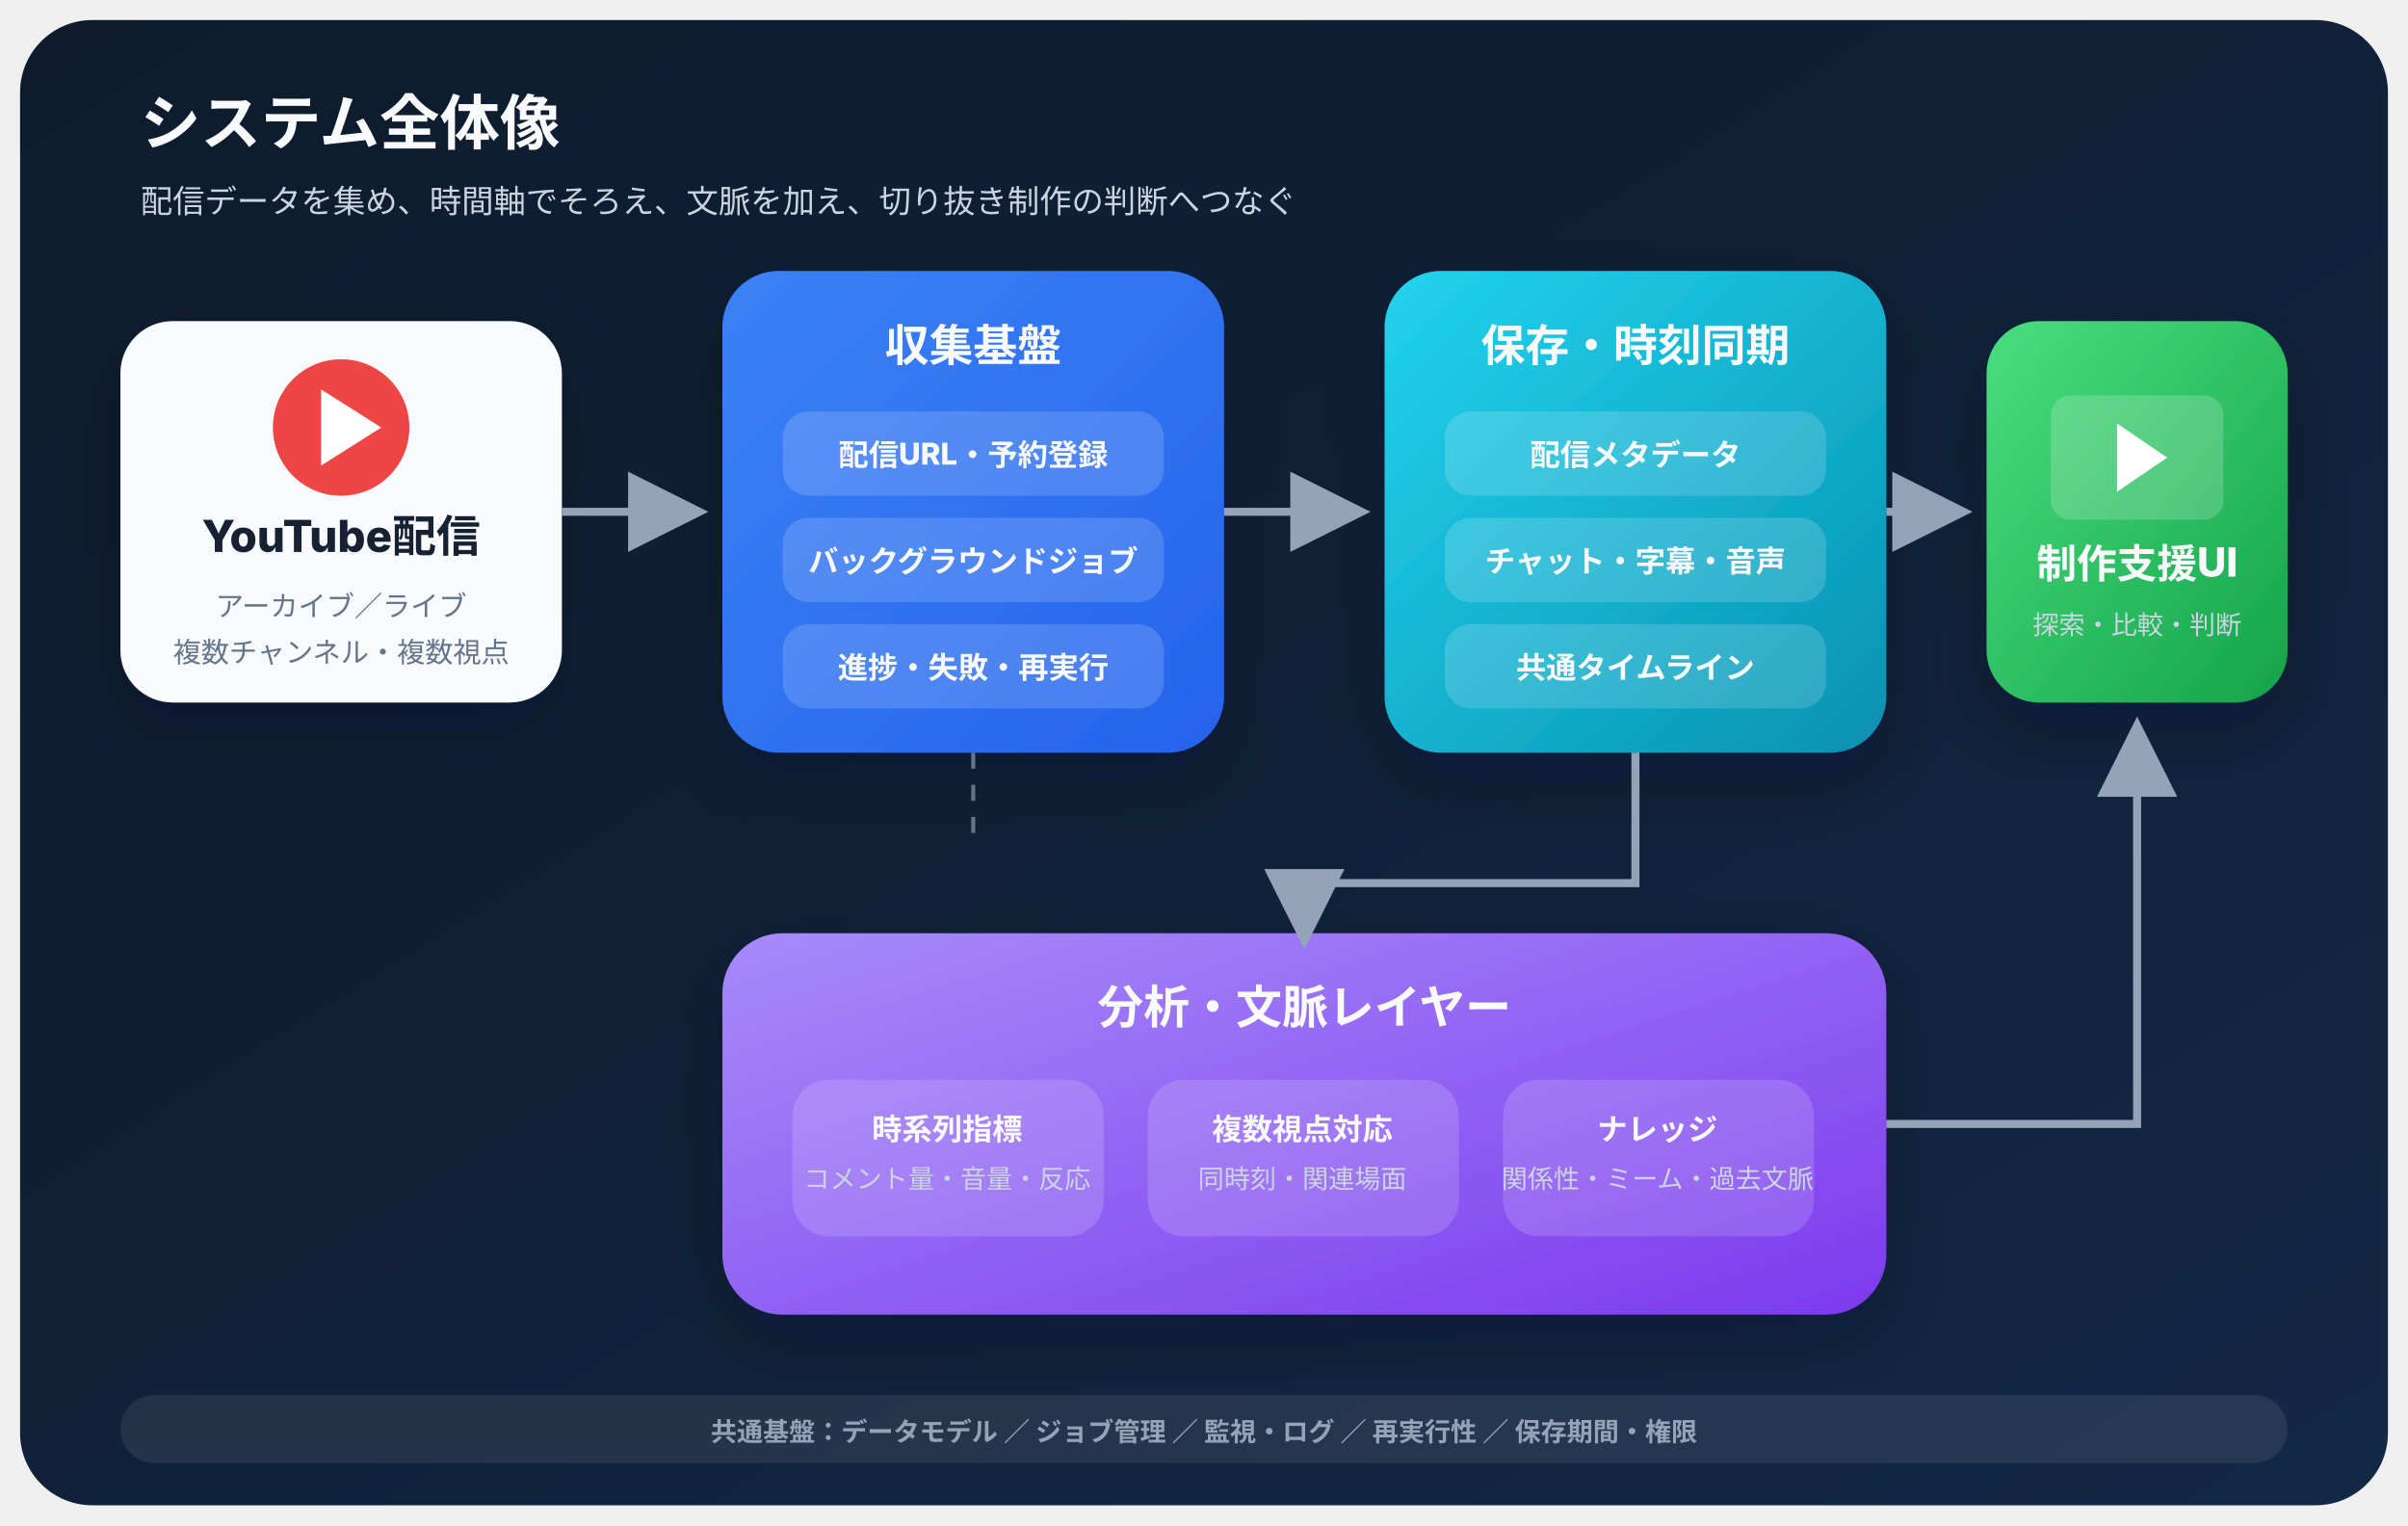
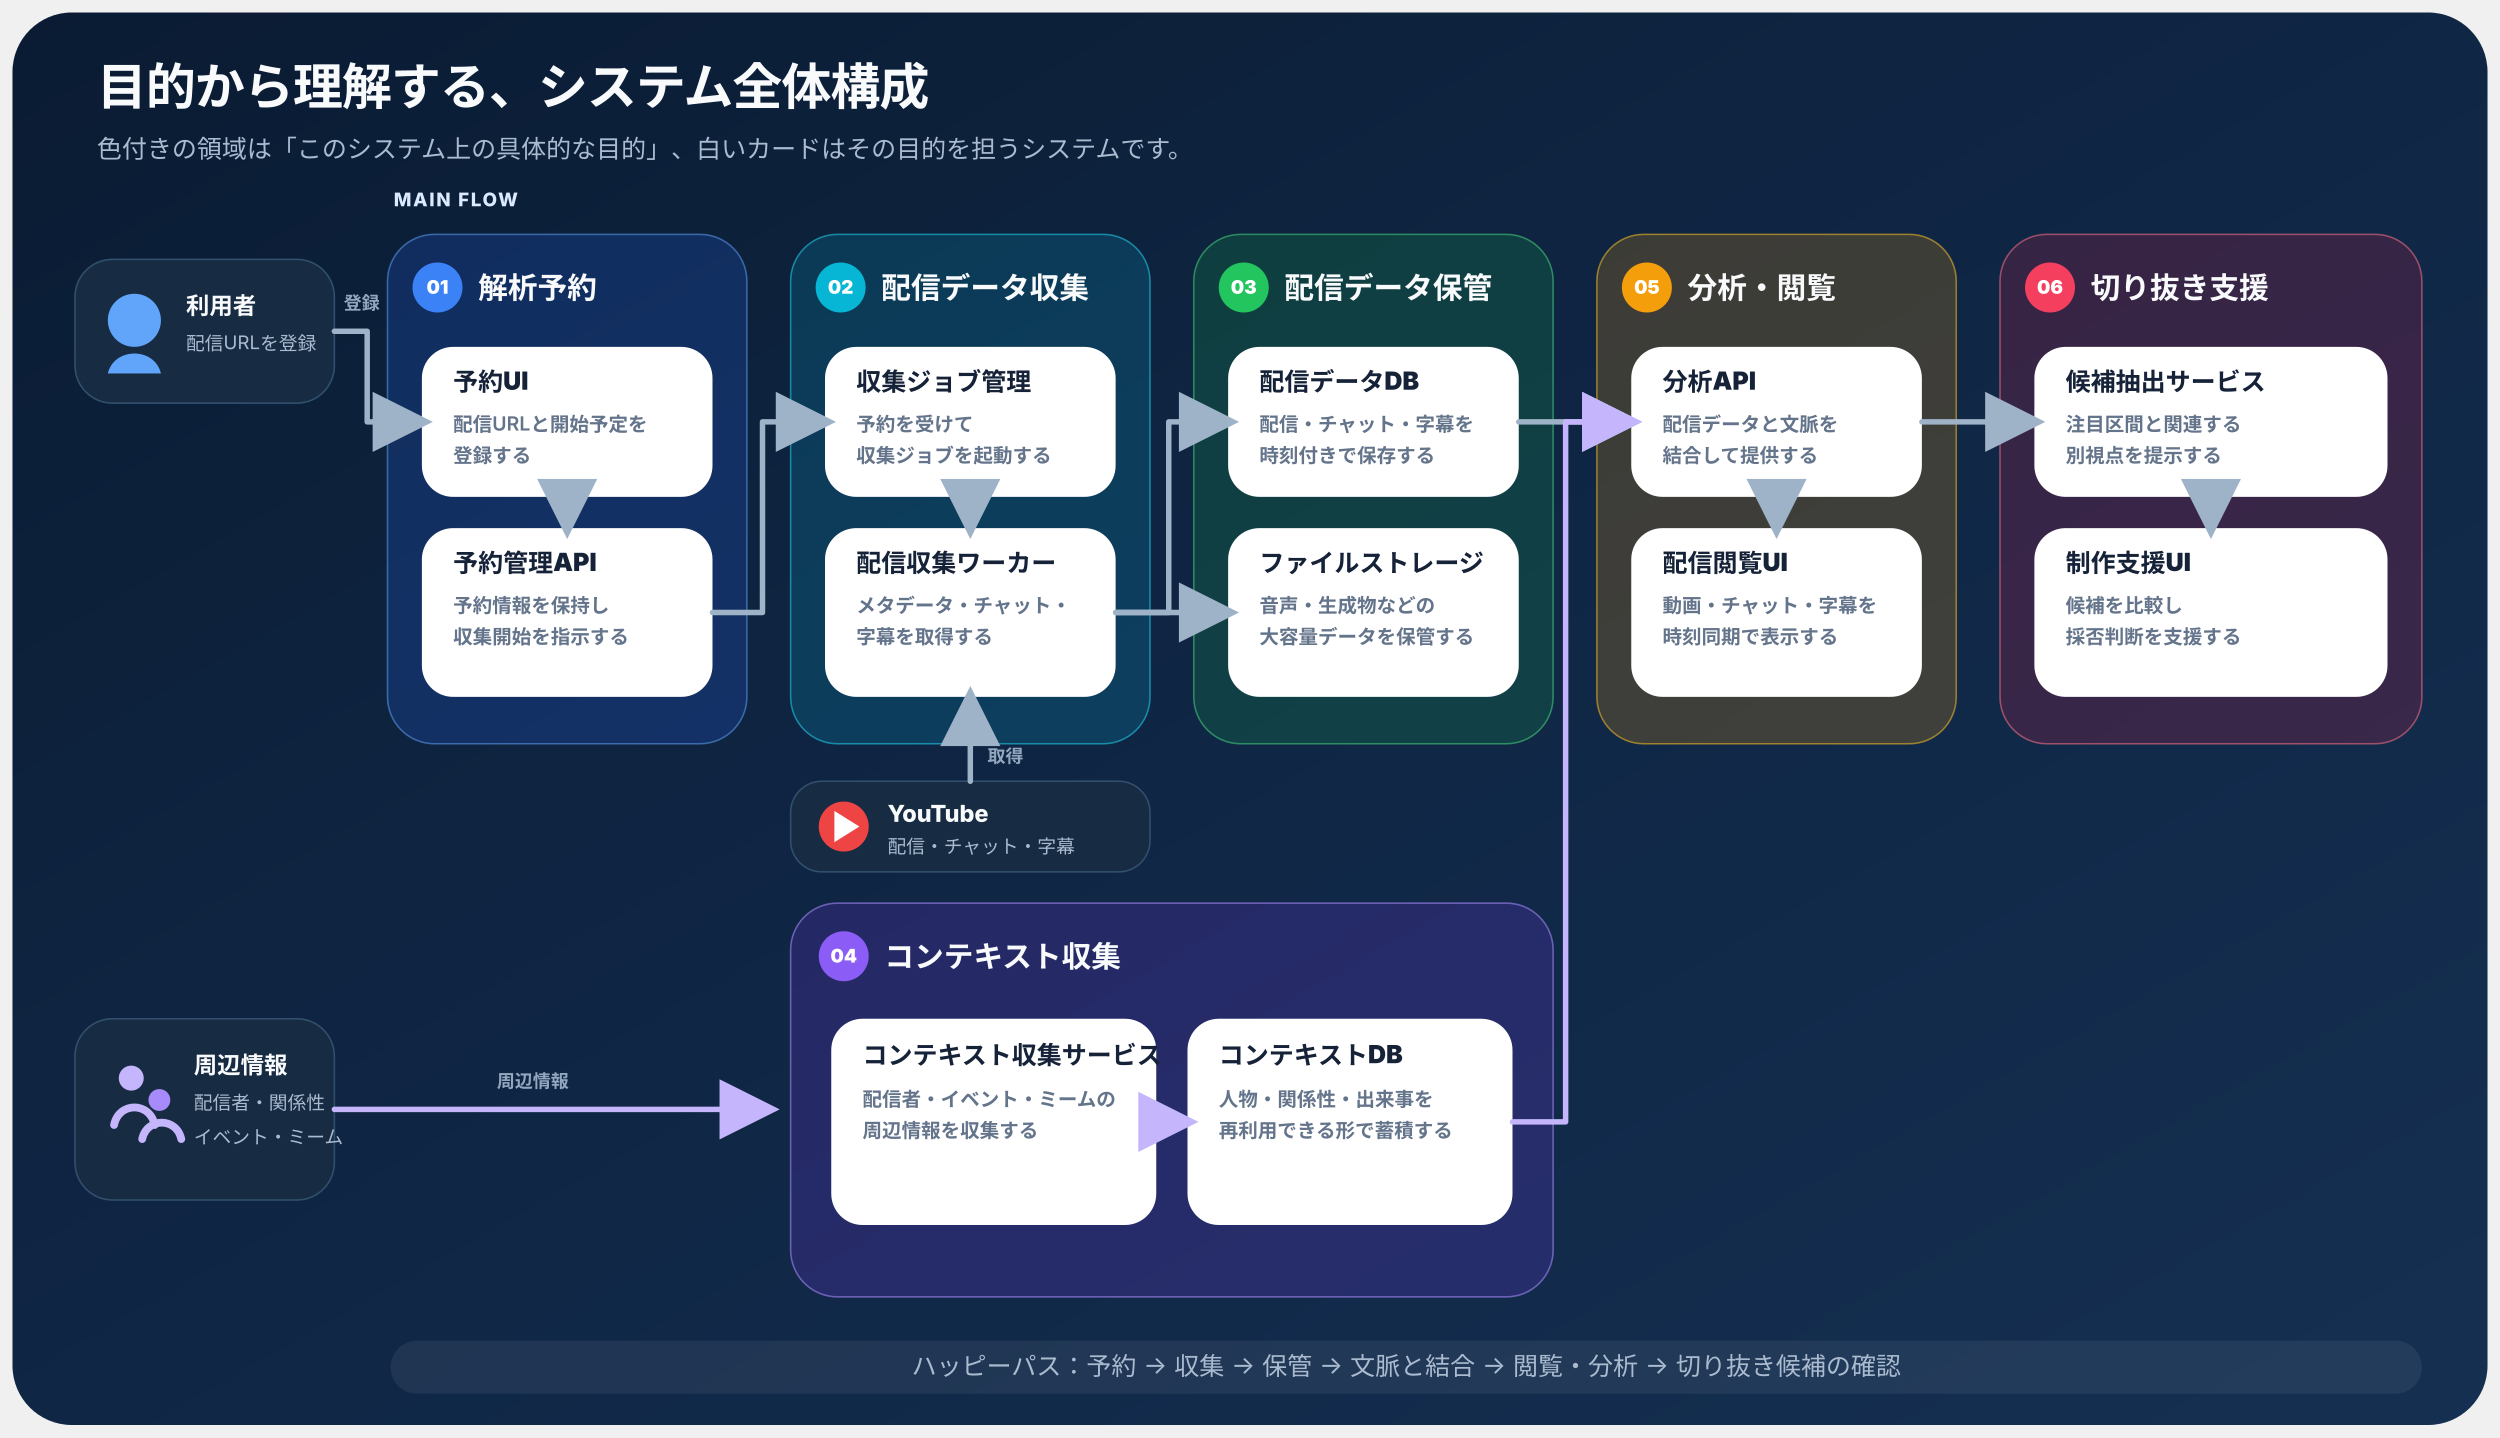
- <svg xmlns="http://www.w3.org/2000/svg" viewBox="0 0 1200 760" role="img" aria-labelledby="title desc">
+ <svg xmlns="http://www.w3.org/2000/svg" viewBox="0 0 1600 920" role="img" aria-labelledby="title desc">
  <defs>
    <linearGradient id="bg" x1="0" y1="0" x2="1" y2="1">
-       <stop offset="0" stop-color="#0d1b2d" />
-       <stop offset="1" stop-color="#132845" />
+       <stop offset="0" stop-color="#081522" />
+       <stop offset=".55" stop-color="#0e2238" />
+       <stop offset="1" stop-color="#132b44" />
    </linearGradient>
-     <linearGradient id="blue" x1="0" y1="0" x2="1" y2="1">
-       <stop offset="0" stop-color="#3b82f6" />
-       <stop offset="1" stop-color="#2563eb" />
-     </linearGradient>
-     <linearGradient id="cyan" x1="0" y1="0" x2="1" y2="1">
-       <stop offset="0" stop-color="#22d3ee" />
-       <stop offset="1" stop-color="#0891b2" />
-     </linearGradient>
-     <linearGradient id="violet" x1="0" y1="0" x2="1" y2="1">
-       <stop offset="0" stop-color="#a78bfa" />
-       <stop offset="1" stop-color="#7c3aed" />
-     </linearGradient>
-     <linearGradient id="green" x1="0" y1="0" x2="1" y2="1">
-       <stop offset="0" stop-color="#4ade80" />
-       <stop offset="1" stop-color="#16a34a" />
-     </linearGradient>
-     <filter id="shadow" x="-20%" y="-20%" width="140%" height="140%">
-       <feDropShadow dx="0" dy="14" stdDeviation="18" flood-color="#020617" flood-opacity=".28" />
-     </filter>
-     <marker id="arrow" markerWidth="10" markerHeight="10" refX="8" refY="5" orient="auto">
-       <path d="M0 0 10 5 0 10Z" fill="#94a3b8" />
+     <radialGradient id="glowBlue" cx="0" cy="0" r="1" gradientTransform="translate(330 150) rotate(35) scale(520 360)">
+       <stop offset="0" stop-color="#2563eb" stop-opacity=".28" />
+       <stop offset="1" stop-color="#2563eb" stop-opacity="0" />
+     </radialGradient>
+     <radialGradient id="glowViolet" cx="0" cy="0" r="1" gradientTransform="translate(960 800) rotate(-20) scale(520 300)">
+       <stop offset="0" stop-color="#8b5cf6" stop-opacity=".2" />
+       <stop offset="1" stop-color="#8b5cf6" stop-opacity="0" />
+     </radialGradient>
+     <marker id="arrow" markerWidth="11" markerHeight="11" refX="9" refY="5.5" orient="auto">
+       <path d="M0 0 11 5.5 0 11Z" fill="#9fb3c8" />
+     </marker>
+     <marker id="arrowPurple" markerWidth="11" markerHeight="11" refX="9" refY="5.5" orient="auto">
+       <path d="M0 0 11 5.5 0 11Z" fill="#c4b5fd" />
    </marker>
    <style>
-       .label{font-family:Inter,'Noto Sans JP',sans-serif;font-weight:800;fill:#f8fafc}
-       .body{font-family:Inter,'Noto Sans JP',sans-serif;fill:#cbd5e1}
-       .tiny{font-family:Inter,'Noto Sans JP',sans-serif;font-weight:700;fill:#94a3b8}
-       .line{stroke:#94a3b8;stroke-width:4;fill:none;marker-end:url(#arrow)}
-       .dash{stroke:#64748b;stroke-width:2;fill:none;stroke-dasharray:8 8}
+       text{font-family:Inter,'Noto Sans JP',system-ui,sans-serif}
+       .title{fill:#f8fafc;font-size:32px;font-weight:850;letter-spacing:-.02em}
+       .subtitle{fill:#aabbd0;font-size:16px}
+       .areaTitle{fill:#f8fafc;font-size:19px;font-weight:850}
+       .areaNo{fill:#fff;font-size:12px;font-weight:900}
+       .systemName{fill:#152238;font-size:16px;font-weight:850}
+       .systemRole{fill:#64748b;font-size:12.5px;font-weight:600}
+       .externalName{fill:#f8fafc;font-size:15px;font-weight:800}
+       .externalRole{fill:#aabbd0;font-size:12px}
+       .arrow{fill:none;stroke:#9fb3c8;stroke-width:3.5;stroke-linecap:round;stroke-linejoin:round;marker-end:url(#arrow)}
+       .contextArrow{fill:none;stroke:#c4b5fd;stroke-width:3.5;stroke-linecap:round;stroke-linejoin:round;marker-end:url(#arrowPurple)}
+       .arrowLabel{fill:#93a8bf;font-size:11.5px;font-weight:750}
+       .flowLabel{fill:#dbeafe;font-size:12px;font-weight:800;letter-spacing:.09em}
    </style>
  </defs>
-   <rect x="10" y="10" width="1180" height="740" rx="36" fill="url(#bg)" />
-   <text x="70" y="72" class="label" font-size="30">システム全体像</text>
-   <text x="70" y="106" class="body" font-size="16">配信データを集め、時間軸でそろえ、文脈を加え、切り抜き制作の判断へつなぐ</text>
-   <g filter="url(#shadow)">
-     <rect x="60" y="160" width="220" height="190" rx="26" fill="#f8fafc" />
-     <circle cx="170" cy="213" r="34" fill="#ef4444" />
-     <polygon points="160,194 160,232 190,213" fill="#fff" />
-     <text x="170" y="275" text-anchor="middle" font-size="22" font-weight="800" fill="#172033" font-family="Inter,'Noto Sans JP',sans-serif">YouTube配信</text>
-     <text x="170" y="307" text-anchor="middle" font-size="14" fill="#64748b" font-family="Inter,'Noto Sans JP',sans-serif">アーカイブ／ライブ</text>
-     <text x="170" y="330" text-anchor="middle" font-size="14" fill="#64748b" font-family="Inter,'Noto Sans JP',sans-serif">複数チャンネル・複数視点</text>
+   <rect x="8" y="8" width="1584" height="904" rx="38" fill="url(#bg)" />
+   <rect x="8" y="8" width="1584" height="904" rx="38" fill="url(#glowBlue)" />
+   <rect x="8" y="8" width="1584" height="904" rx="38" fill="url(#glowViolet)" />
+   <text x="62" y="67" class="title">目的から理解する、システム全体構成</text>
+   <text x="62" y="101" class="subtitle">色付きの領域は「このシステム上の具体的な目的」、白いカードはその目的を担うシステムです。</text>
+   <g>
+     <rect x="48" y="166" width="166" height="92" rx="24" fill="#172b42" stroke="#31506d" />
+     <circle cx="86" cy="205" r="17" fill="#60a5fa" />
+     <path d="M69 239c4-17 30-17 34 0" fill="#60a5fa" />
+     <text x="119" y="201" class="externalName">利用者</text>
+     <text x="119" y="224" class="externalRole">配信URLを登録</text>
  </g>
-   <g filter="url(#shadow)">
-     <rect x="360" y="135" width="250" height="240" rx="28" fill="url(#blue)" />
-     <text x="485" y="180" text-anchor="middle" class="label" font-size="22">収集基盤</text>
-     <rect x="390" y="205" width="190" height="42" rx="13" fill="rgba(255,255,255,.16)" />
-     <text x="485" y="232" text-anchor="middle" class="label" font-size="15">配信URL・予約登録</text>
-     <rect x="390" y="258" width="190" height="42" rx="13" fill="rgba(255,255,255,.16)" />
-     <text x="485" y="285" text-anchor="middle" class="label" font-size="15">バックグラウンドジョブ</text>
-     <rect x="390" y="311" width="190" height="42" rx="13" fill="rgba(255,255,255,.16)" />
-     <text x="485" y="338" text-anchor="middle" class="label" font-size="15">進捗・失敗・再実行</text>
+   <g>
+     <rect x="48" y="652" width="166" height="116" rx="24" fill="#172b42" stroke="#31506d" />
+     <circle cx="84" cy="690" r="8" fill="#c4b5fd" />
+     <circle cx="102" cy="704" r="7" fill="#a78bfa" />
+     <path d="M73 720c3-15 23-15 26 0M91 729c3-14 22-14 25 0" fill="none" stroke="#c4b5fd" stroke-width="5" stroke-linecap="round" />
+     <text x="124" y="687" class="externalName">周辺情報</text>
+     <text x="124" y="710" class="externalRole">配信者・関係性</text>
+     <text x="124" y="732" class="externalRole">イベント・ミーム</text>
  </g>
-   <g filter="url(#shadow)">
-     <rect x="690" y="135" width="250" height="240" rx="28" fill="url(#cyan)" />
-     <text x="815" y="180" text-anchor="middle" class="label" font-size="22">保存・時刻同期</text>
-     <rect x="720" y="205" width="190" height="42" rx="13" fill="rgba(255,255,255,.16)" />
-     <text x="815" y="232" text-anchor="middle" class="label" font-size="15">配信メタデータ</text>
-     <rect x="720" y="258" width="190" height="42" rx="13" fill="rgba(255,255,255,.16)" />
-     <text x="815" y="285" text-anchor="middle" class="label" font-size="15">チャット・字幕・音声</text>
-     <rect x="720" y="311" width="190" height="42" rx="13" fill="rgba(255,255,255,.16)" />
-     <text x="815" y="338" text-anchor="middle" class="label" font-size="15">共通タイムライン</text>
+   <text x="252" y="132" class="flowLabel">MAIN FLOW</text>
+   <g>
+     <rect x="248" y="150" width="230" height="326" rx="30" fill="#2563eb" fill-opacity=".22" stroke="#60a5fa" stroke-opacity=".52" />
+     <circle cx="280" cy="184" r="16" fill="#3b82f6" />
+     <text x="280" y="188" text-anchor="middle" class="areaNo">01</text>
+     <text x="306" y="191" class="areaTitle">解析予約</text>
+     <rect x="270" y="222" width="186" height="96" rx="20" fill="#fff" />
+     <text x="290" y="250" class="systemName">予約UI</text>
+     <text x="290" y="276" class="systemRole">配信URLと開始予定を</text>
+     <text x="290" y="296" class="systemRole">登録する</text>
+     <rect x="270" y="338" width="186" height="108" rx="20" fill="#fff" />
+     <text x="290" y="366" class="systemName">予約管理API</text>
+     <text x="290" y="392" class="systemRole">予約情報を保持し</text>
+     <text x="290" y="412" class="systemRole">収集開始を指示する</text>
  </g>
-   <g filter="url(#shadow)">
-     <rect x="990" y="160" width="150" height="190" rx="26" fill="url(#green)" />
-     <rect x="1022" y="197" width="86" height="62" rx="10" fill="rgba(255,255,255,.18)" />
-     <polygon points="1055,211 1055,245 1080,228" fill="#fff" />
-     <text x="1065" y="288" text-anchor="middle" class="label" font-size="20">制作支援UI</text>
-     <text x="1065" y="316" text-anchor="middle" class="body" font-size="13">探索・比較・判断</text>
+   <g>
+     <rect x="506" y="150" width="230" height="326" rx="30" fill="#0891b2" fill-opacity=".23" stroke="#22d3ee" stroke-opacity=".55" />
+     <circle cx="538" cy="184" r="16" fill="#06b6d4" />
+     <text x="538" y="188" text-anchor="middle" class="areaNo">02</text>
+     <text x="564" y="191" class="areaTitle">配信データ収集</text>
+     <rect x="528" y="222" width="186" height="96" rx="20" fill="#fff" />
+     <text x="548" y="250" class="systemName">収集ジョブ管理</text>
+     <text x="548" y="276" class="systemRole">予約を受けて</text>
+     <text x="548" y="296" class="systemRole">収集ジョブを起動する</text>
+     <rect x="528" y="338" width="186" height="108" rx="20" fill="#fff" />
+     <text x="548" y="366" class="systemName">配信収集ワーカー</text>
+     <text x="548" y="392" class="systemRole">メタデータ・チャット・</text>
+     <text x="548" y="412" class="systemRole">字幕を取得する</text>
  </g>
-   <path d="M280 255H345" class="line" />
-   <path d="M610 255H675" class="line" />
-   <path d="M940 255H975" class="line" />
-   <g filter="url(#shadow)">
-     <rect x="360" y="465" width="580" height="190" rx="30" fill="url(#violet)" />
-     <text x="650" y="510" text-anchor="middle" class="label" font-size="23">分析・文脈レイヤー</text>
-     <rect x="395" y="538" width="155" height="78" rx="18" fill="rgba(255,255,255,.15)" />
-     <text x="472" y="568" text-anchor="middle" class="label" font-size="15">時系列指標</text>
-     <text x="472" y="592" text-anchor="middle" class="body" font-size="13">コメント量・音量・反応</text>
-     <rect x="572" y="538" width="155" height="78" rx="18" fill="rgba(255,255,255,.15)" />
-     <text x="649" y="568" text-anchor="middle" class="label" font-size="15">複数視点対応</text>
-     <text x="649" y="592" text-anchor="middle" class="body" font-size="13">同時刻・関連場面</text>
-     <rect x="749" y="538" width="155" height="78" rx="18" fill="rgba(255,255,255,.15)" />
-     <text x="826" y="568" text-anchor="middle" class="label" font-size="15">ナレッジ</text>
-     <text x="826" y="592" text-anchor="middle" class="body" font-size="13">関係性・ミーム・過去文脈</text>
+   <g>
+     <rect x="764" y="150" width="230" height="326" rx="30" fill="#16a34a" fill-opacity=".21" stroke="#4ade80" stroke-opacity=".52" />
+     <circle cx="796" cy="184" r="16" fill="#22c55e" />
+     <text x="796" y="188" text-anchor="middle" class="areaNo">03</text>
+     <text x="822" y="191" class="areaTitle">配信データ保管</text>
+     <rect x="786" y="222" width="186" height="96" rx="20" fill="#fff" />
+     <text x="806" y="250" class="systemName">配信データDB</text>
+     <text x="806" y="276" class="systemRole">配信・チャット・字幕を</text>
+     <text x="806" y="296" class="systemRole">時刻付きで保存する</text>
+     <rect x="786" y="338" width="186" height="108" rx="20" fill="#fff" />
+     <text x="806" y="366" class="systemName">ファイルストレージ</text>
+     <text x="806" y="392" class="systemRole">音声・生成物などの</text>
+     <text x="806" y="412" class="systemRole">大容量データを保管する</text>
  </g>
-   <path d="M815 375V440H650V465" class="line" />
-   <path d="M940 560H1065V365" class="line" />
-   <path d="M485 375V420" class="dash" />
-   <rect x="60" y="695" width="1080" height="34" rx="17" fill="rgba(255,255,255,.08)" />
-   <text x="600" y="718" text-anchor="middle" class="tiny" font-size="13">共通基盤：データモデル ／ ジョブ管理 ／ 監視・ログ ／ 再実行性 ／ 保存期間・権限</text>
+   <g>
+     <rect x="1022" y="150" width="230" height="326" rx="30" fill="#f59e0b" fill-opacity=".2" stroke="#fbbf24" stroke-opacity=".55" />
+     <circle cx="1054" cy="184" r="16" fill="#f59e0b" />
+     <text x="1054" y="188" text-anchor="middle" class="areaNo">05</text>
+     <text x="1080" y="191" class="areaTitle">分析・閲覧</text>
+     <rect x="1044" y="222" width="186" height="96" rx="20" fill="#fff" />
+     <text x="1064" y="250" class="systemName">分析API</text>
+     <text x="1064" y="276" class="systemRole">配信データと文脈を</text>
+     <text x="1064" y="296" class="systemRole">結合して提供する</text>
+     <rect x="1044" y="338" width="186" height="108" rx="20" fill="#fff" />
+     <text x="1064" y="366" class="systemName">配信閲覧UI</text>
+     <text x="1064" y="392" class="systemRole">動画・チャット・字幕を</text>
+     <text x="1064" y="412" class="systemRole">時刻同期で表示する</text>
+   </g>
+   <g>
+     <rect x="1280" y="150" width="270" height="326" rx="30" fill="#e11d48" fill-opacity=".19" stroke="#fb7185" stroke-opacity=".55" />
+     <circle cx="1312" cy="184" r="16" fill="#f43f5e" />
+     <text x="1312" y="188" text-anchor="middle" class="areaNo">06</text>
+     <text x="1338" y="191" class="areaTitle">切り抜き支援</text>
+     <rect x="1302" y="222" width="226" height="96" rx="20" fill="#fff" />
+     <text x="1322" y="250" class="systemName">候補抽出サービス</text>
+     <text x="1322" y="276" class="systemRole">注目区間と関連する</text>
+     <text x="1322" y="296" class="systemRole">別視点を提示する</text>
+     <rect x="1302" y="338" width="226" height="108" rx="20" fill="#fff" />
+     <text x="1322" y="366" class="systemName">制作支援UI</text>
+     <text x="1322" y="392" class="systemRole">候補を比較し</text>
+     <text x="1322" y="412" class="systemRole">採否判断を支援する</text>
+   </g>
+   <path d="M214 212H235V270H270" class="arrow" />
+   <text x="220" y="198" class="arrowLabel">登録</text>
+   <path d="M363 318V338" class="arrow" />
+   <path d="M456 392H488V270H528" class="arrow" />
+   <path d="M621 318V338" class="arrow" />
+   <g>
+     <rect x="506" y="500" width="230" height="58" rx="20" fill="#172b42" stroke="#31506d" />
+     <circle cx="540" cy="529" r="16" fill="#ef4444" />
+     <polygon points="534,519 534,539 550,529" fill="#fff" />
+     <text x="568" y="526" class="externalName">YouTube</text>
+     <text x="568" y="546" class="externalRole">配信・チャット・字幕</text>
+   </g>
+   <path d="M621 500V446" class="arrow" />
+   <text x="632" y="488" class="arrowLabel">取得</text>
+   <path d="M714 392H748V270H786" class="arrow" />
+   <path d="M714 392H786" class="arrow" />
+   <path d="M972 270H1044" class="arrow" />
+   <path d="M1137 318V338" class="arrow" />
+   <path d="M1230 270H1302" class="arrow" />
+   <path d="M1415 318V338" class="arrow" />
+   <g>
+     <rect x="506" y="578" width="488" height="252" rx="30" fill="#7c3aed" fill-opacity=".2" stroke="#a78bfa" stroke-opacity=".58" />
+     <circle cx="540" cy="612" r="16" fill="#8b5cf6" />
+     <text x="540" y="616" text-anchor="middle" class="areaNo">04</text>
+     <text x="566" y="619" class="areaTitle">コンテキスト収集</text>
+     <rect x="532" y="652" width="208" height="132" rx="20" fill="#fff" />
+     <text x="552" y="681" class="systemName">コンテキスト収集サービス</text>
+     <text x="552" y="708" class="systemRole">配信者・イベント・ミームの</text>
+     <text x="552" y="728" class="systemRole">周辺情報を収集する</text>
+     <rect x="760" y="652" width="208" height="132" rx="20" fill="#fff" />
+     <text x="780" y="681" class="systemName">コンテキストDB</text>
+     <text x="780" y="708" class="systemRole">人物・関係性・出来事を</text>
+     <text x="780" y="728" class="systemRole">再利用できる形で蓄積する</text>
+   </g>
+   <path d="M214 710H492" class="contextArrow" />
+   <text x="318" y="696" class="arrowLabel">周辺情報</text>
+   <path d="M740 718H760" class="contextArrow" />
+   <path d="M968 718H1002V270H1044" class="contextArrow" />
+   <rect x="250" y="858" width="1300" height="34" rx="17" fill="#fff" fill-opacity=".065" />
+   <text x="900" y="880" text-anchor="middle" class="subtitle" font-size="13">ハッピーパス：予約 → 収集 → 保管 → 文脈と結合 → 閲覧・分析 → 切り抜き候補の確認</text>
</svg>
